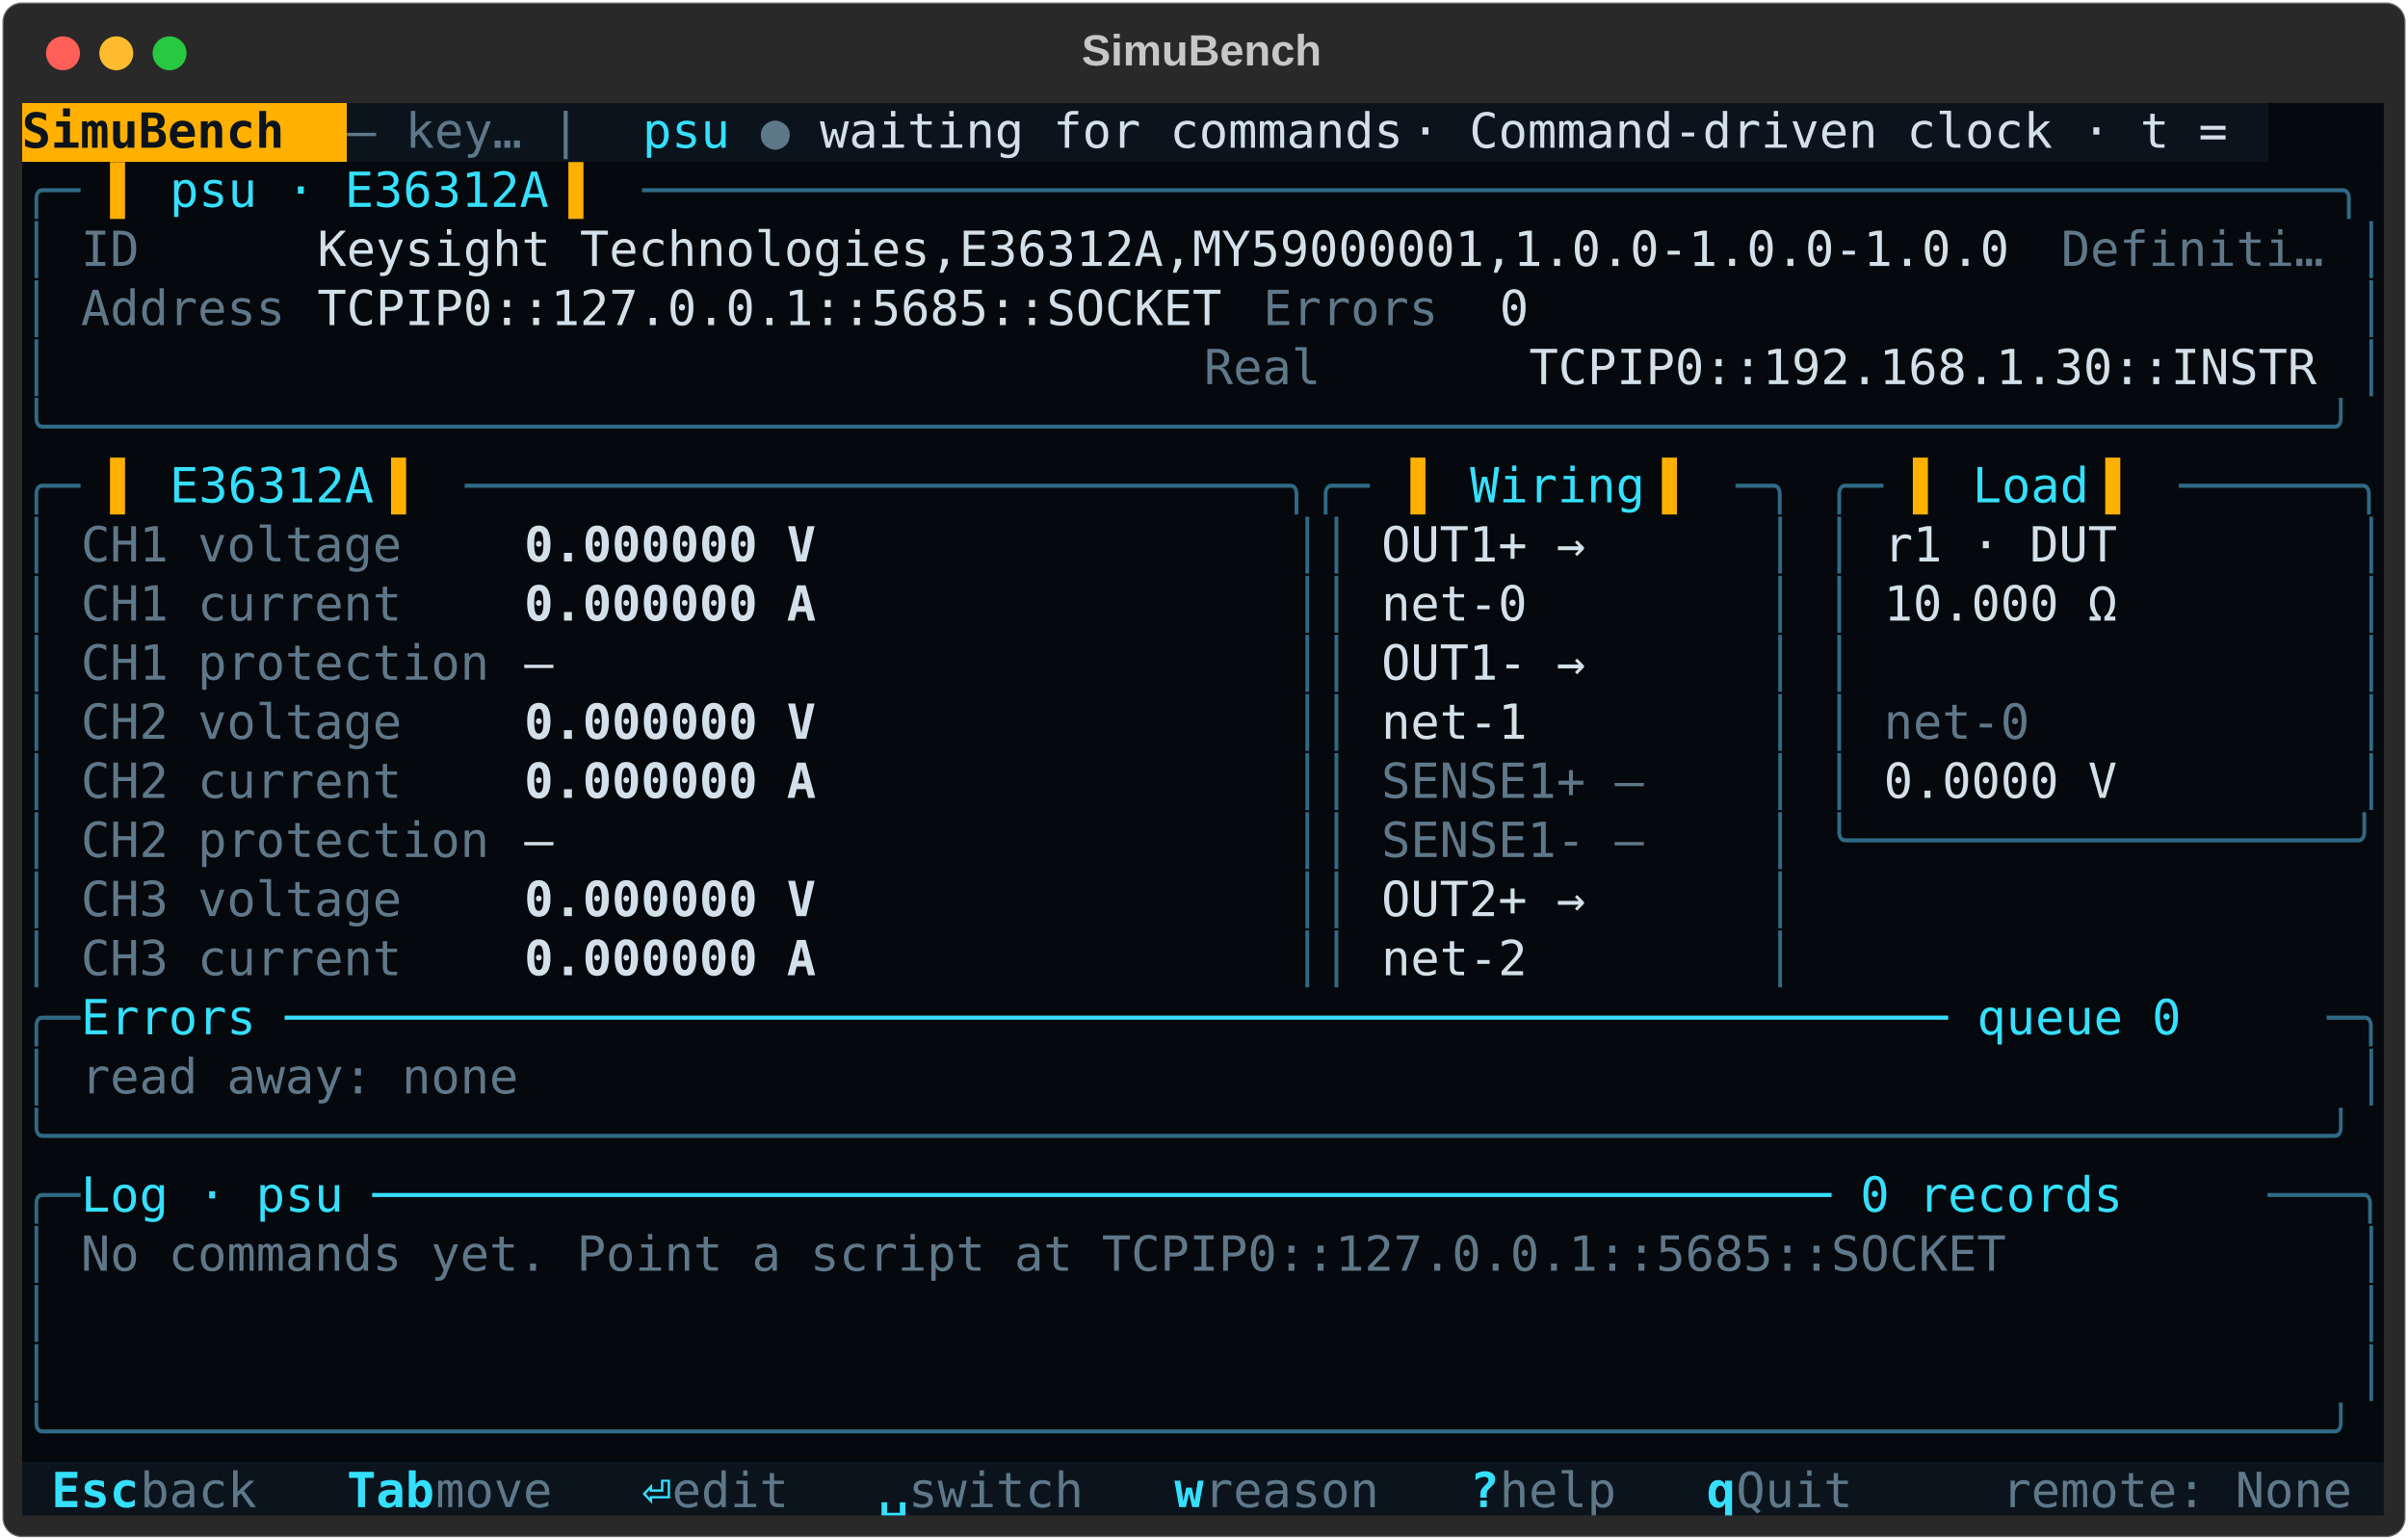
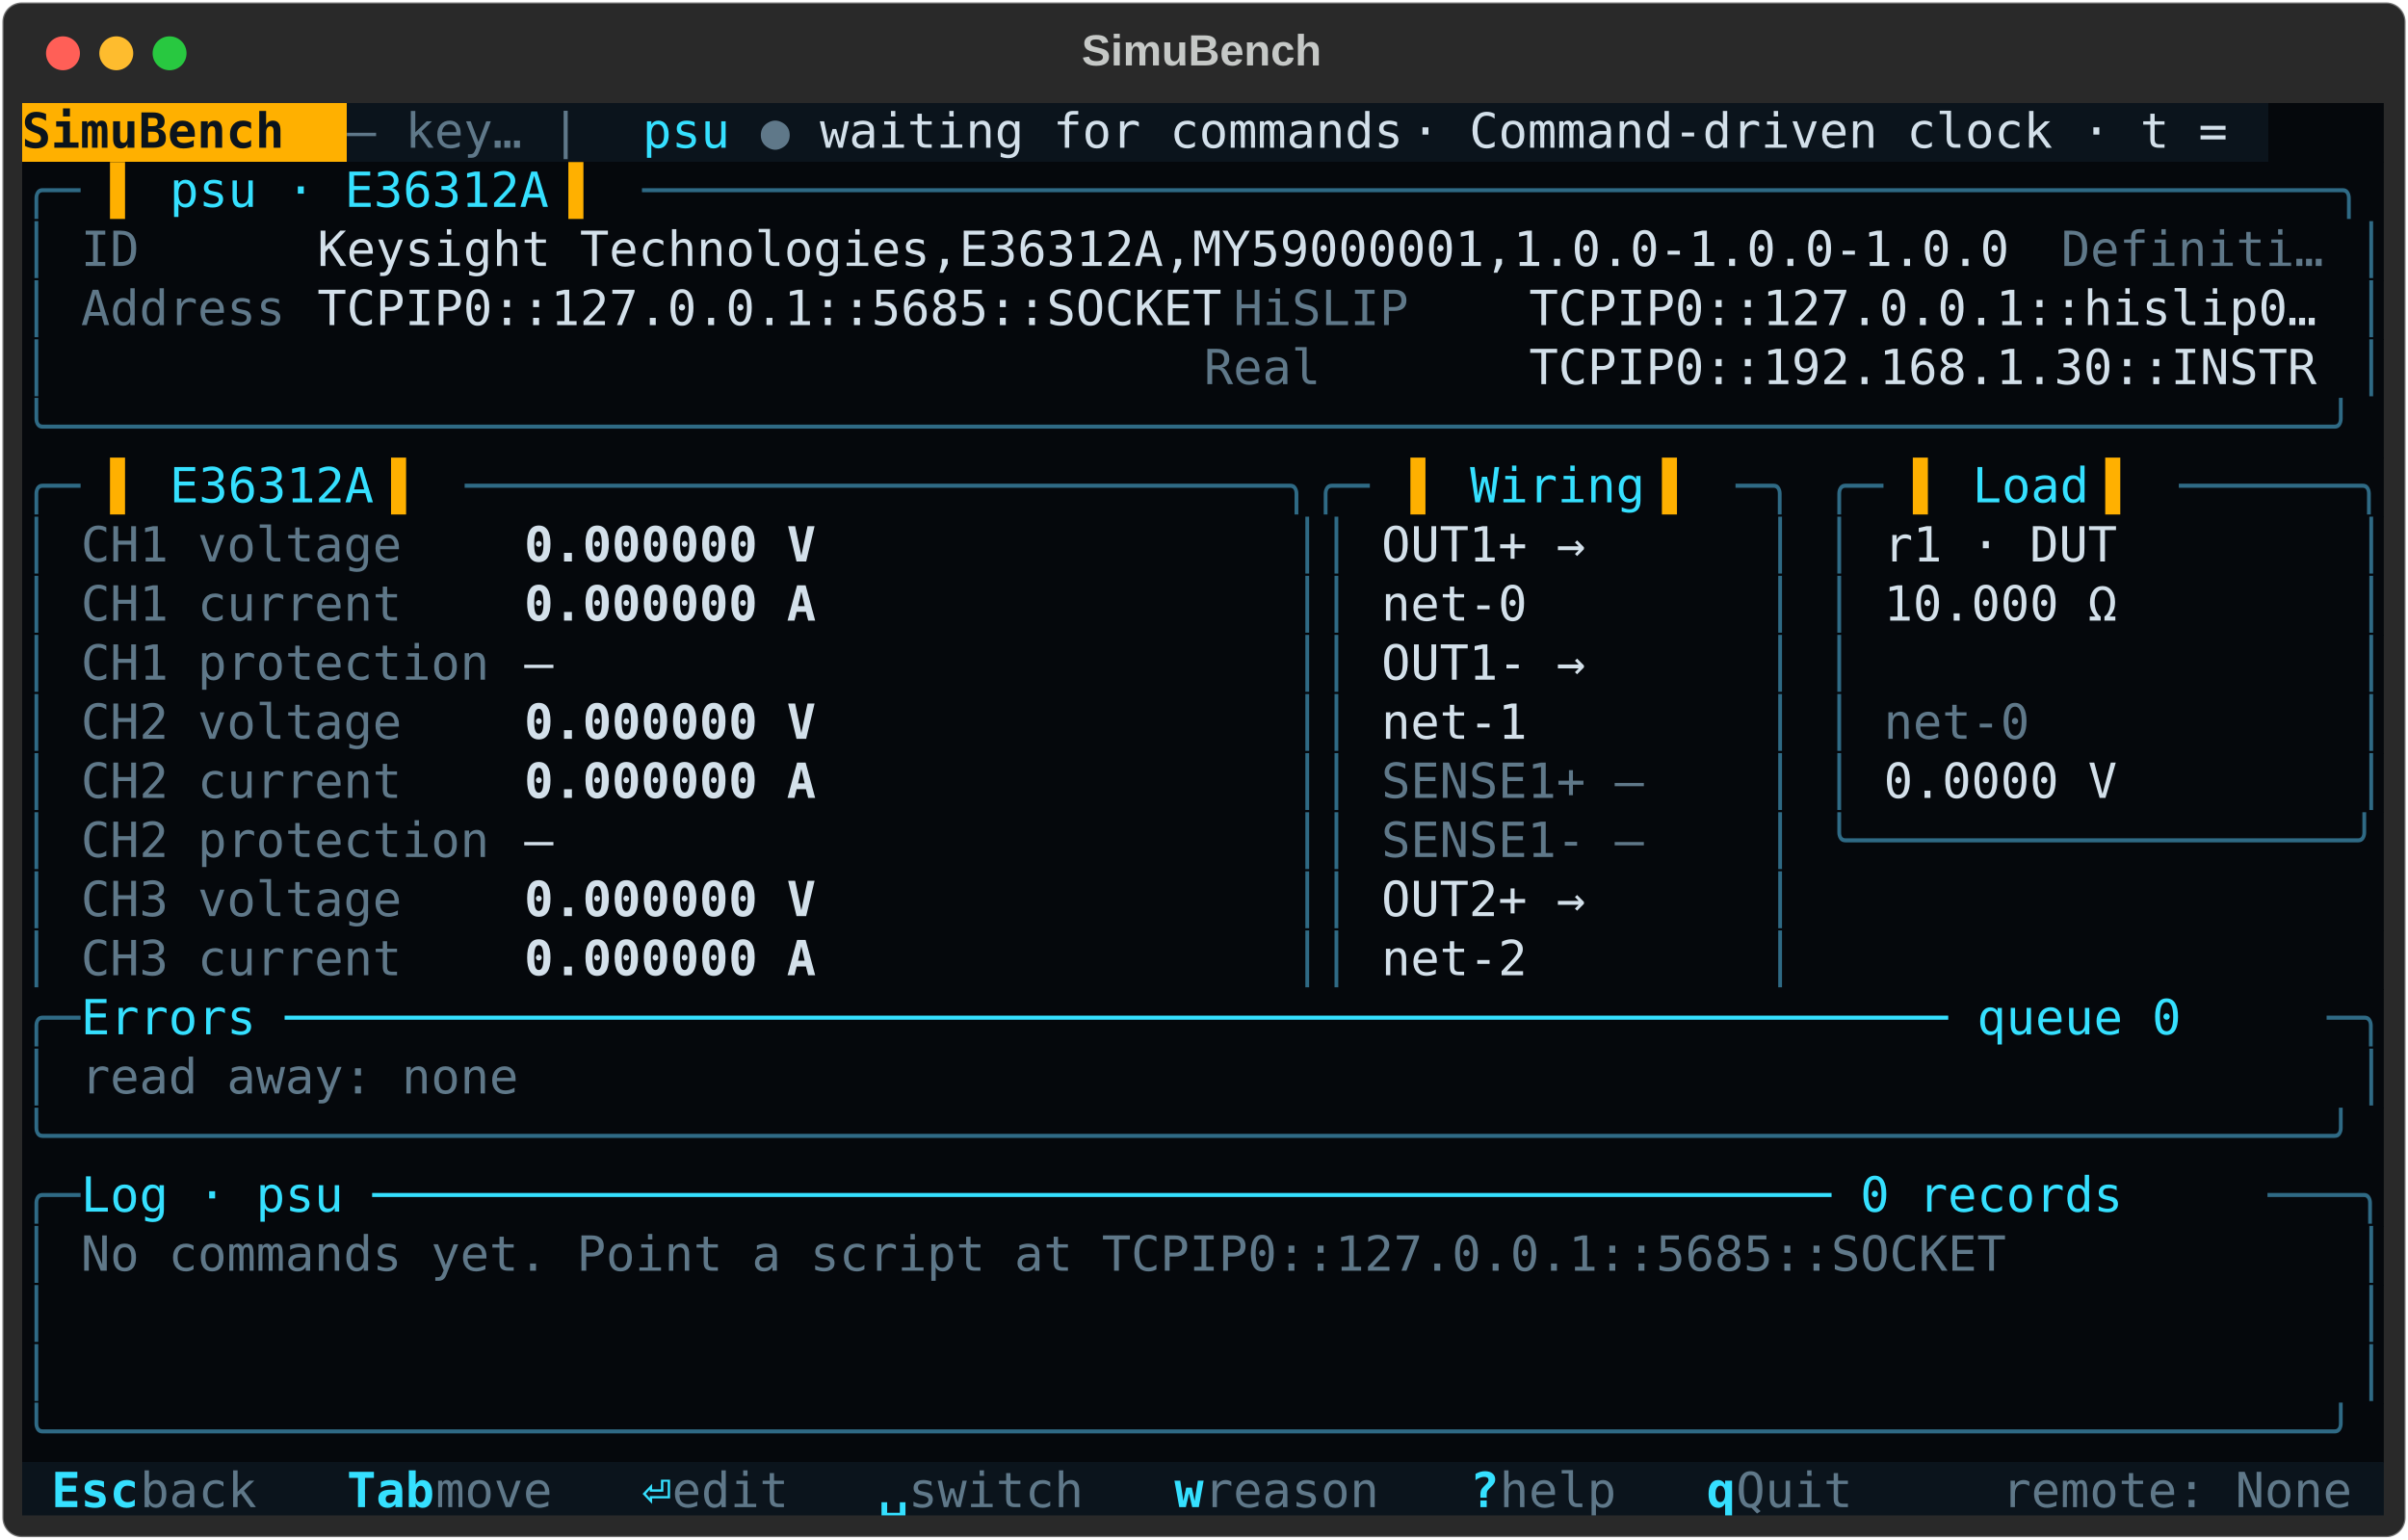
<svg xmlns="http://www.w3.org/2000/svg" class="rich-terminal" viewBox="0 0 994 635.6">
  <style>

    @font-face {
        font-family: "Fira Code";
        src: local("FiraCode-Regular"),
                url("https://cdnjs.cloudflare.com/ajax/libs/firacode/6.2.0/woff2/FiraCode-Regular.woff2") format("woff2"),
                url("https://cdnjs.cloudflare.com/ajax/libs/firacode/6.2.0/woff/FiraCode-Regular.woff") format("woff");
        font-style: normal;
        font-weight: 400;
    }
    @font-face {
        font-family: "Fira Code";
        src: local("FiraCode-Bold"),
                url("https://cdnjs.cloudflare.com/ajax/libs/firacode/6.2.0/woff2/FiraCode-Bold.woff2") format("woff2"),
                url("https://cdnjs.cloudflare.com/ajax/libs/firacode/6.2.0/woff/FiraCode-Bold.woff") format("woff");
        font-style: bold;
        font-weight: 700;
    }

    .terminal-matrix {
        font-family: Fira Code, monospace;
        font-size: 20px;
        line-height: 24.4px;
        font-variant-east-asian: full-width;
    }

    .terminal-title {
        font-size: 18px;
        font-weight: bold;
        font-family: arial;
    }

    .terminal-r1 { fill: #0b141c;font-weight: bold }
.terminal-r2 { fill: #5f7889 }
.terminal-r3 { fill: #35e0ff }
.terminal-r4 { fill: #d3e0ea }
.terminal-r5 { fill: #c5c8c6 }
.terminal-r6 { fill: #2f6a85 }
.terminal-r7 { fill: #ffb000 }
.terminal-r8 { fill: #d3e0ea;font-weight: bold }
.terminal-r9 { fill: #35e0ff;font-weight: bold }
    </style>
  <defs>
    <clipPath id="terminal-clip-terminal">
      <rect x="0" y="0" width="975.0" height="584.6" />
    </clipPath>
    <clipPath id="terminal-line-0">
      <rect x="0" y="1.5" width="976" height="24.65" />
    </clipPath>
    <clipPath id="terminal-line-1">
      <rect x="0" y="25.9" width="976" height="24.65" />
    </clipPath>
    <clipPath id="terminal-line-2">
      <rect x="0" y="50.3" width="976" height="24.65" />
    </clipPath>
    <clipPath id="terminal-line-3">
      <rect x="0" y="74.7" width="976" height="24.65" />
    </clipPath>
    <clipPath id="terminal-line-4">
      <rect x="0" y="99.1" width="976" height="24.65" />
    </clipPath>
    <clipPath id="terminal-line-5">
      <rect x="0" y="123.5" width="976" height="24.65" />
    </clipPath>
    <clipPath id="terminal-line-6">
      <rect x="0" y="147.9" width="976" height="24.65" />
    </clipPath>
    <clipPath id="terminal-line-7">
      <rect x="0" y="172.3" width="976" height="24.65" />
    </clipPath>
    <clipPath id="terminal-line-8">
      <rect x="0" y="196.7" width="976" height="24.65" />
    </clipPath>
    <clipPath id="terminal-line-9">
      <rect x="0" y="221.1" width="976" height="24.65" />
    </clipPath>
    <clipPath id="terminal-line-10">
      <rect x="0" y="245.5" width="976" height="24.65" />
    </clipPath>
    <clipPath id="terminal-line-11">
      <rect x="0" y="269.9" width="976" height="24.65" />
    </clipPath>
    <clipPath id="terminal-line-12">
      <rect x="0" y="294.3" width="976" height="24.65" />
    </clipPath>
    <clipPath id="terminal-line-13">
      <rect x="0" y="318.7" width="976" height="24.65" />
    </clipPath>
    <clipPath id="terminal-line-14">
      <rect x="0" y="343.1" width="976" height="24.65" />
    </clipPath>
    <clipPath id="terminal-line-15">
      <rect x="0" y="367.5" width="976" height="24.65" />
    </clipPath>
    <clipPath id="terminal-line-16">
      <rect x="0" y="391.9" width="976" height="24.65" />
    </clipPath>
    <clipPath id="terminal-line-17">
      <rect x="0" y="416.3" width="976" height="24.65" />
    </clipPath>
    <clipPath id="terminal-line-18">
      <rect x="0" y="440.7" width="976" height="24.65" />
    </clipPath>
    <clipPath id="terminal-line-19">
      <rect x="0" y="465.1" width="976" height="24.65" />
    </clipPath>
    <clipPath id="terminal-line-20">
      <rect x="0" y="489.5" width="976" height="24.65" />
    </clipPath>
    <clipPath id="terminal-line-21">
      <rect x="0" y="513.9" width="976" height="24.65" />
    </clipPath>
    <clipPath id="terminal-line-22">
      <rect x="0" y="538.3" width="976" height="24.65" />
    </clipPath>
  </defs>
  <rect fill="#292929" stroke="rgba(255,255,255,0.35)" stroke-width="1" x="1" y="1" width="992" height="633.6" rx="8" />
  <text class="terminal-title" fill="#c5c8c6" text-anchor="middle" x="496" y="27">SimuBench</text>
  <g transform="translate(26,22)">
    <circle cx="0" cy="0" r="7" fill="#ff5f57" />
    <circle cx="22" cy="0" r="7" fill="#febc2e" />
    <circle cx="44" cy="0" r="7" fill="#28c840" />
  </g>
  <g transform="translate(9, 41)" clip-path="url(#terminal-clip-terminal)">
    <rect fill="#ffb000" x="0" y="1.5" width="134.2" height="24.65" shape-rendering="crispEdges" />
    <rect fill="#0b141c" x="134.2" y="1.5" width="122" height="24.65" shape-rendering="crispEdges" />
    <rect fill="#0b141c" x="256.2" y="1.5" width="36.6" height="24.65" shape-rendering="crispEdges" />
    <rect fill="#0b141c" x="292.8" y="1.5" width="12.2" height="24.65" shape-rendering="crispEdges" />
    <rect fill="#0b141c" x="305" y="1.5" width="24.4" height="24.65" shape-rendering="crispEdges" />
    <rect fill="#0b141c" x="329.4" y="1.5" width="244" height="24.65" shape-rendering="crispEdges" />
    <rect fill="#0b141c" x="573.4" y="1.5" width="353.8" height="24.65" shape-rendering="crispEdges" />
    <rect fill="#05080c" x="927.2" y="1.5" width="48.8" height="24.65" shape-rendering="crispEdges" />
    <rect fill="#05080c" x="0" y="25.9" width="24.4" height="24.65" shape-rendering="crispEdges" />
    <rect fill="#05080c" x="24.4" y="25.9" width="12.2" height="24.65" shape-rendering="crispEdges" />
    <rect fill="#05080c" x="36.6" y="25.9" width="24.4" height="24.65" shape-rendering="crispEdges" />
    <rect fill="#05080c" x="61" y="25.9" width="158.6" height="24.65" shape-rendering="crispEdges" />
    <rect fill="#05080c" x="219.6" y="25.9" width="24.4" height="24.65" shape-rendering="crispEdges" />
    <rect fill="#05080c" x="244" y="25.9" width="12.2" height="24.65" shape-rendering="crispEdges" />
    <rect fill="#05080c" x="256.2" y="25.9" width="719.8" height="24.65" shape-rendering="crispEdges" />
    <rect fill="#05080c" x="0" y="50.3" width="12.2" height="24.65" shape-rendering="crispEdges" />
    <rect fill="#05080c" x="12.2" y="50.3" width="12.2" height="24.65" shape-rendering="crispEdges" />
    <rect fill="#05080c" x="24.4" y="50.3" width="97.6" height="24.65" shape-rendering="crispEdges" />
    <rect fill="#05080c" x="122" y="50.3" width="719.8" height="24.65" shape-rendering="crispEdges" />
    <rect fill="#05080c" x="841.8" y="50.3" width="109.8" height="24.65" shape-rendering="crispEdges" />
    <rect fill="#05080c" x="951.6" y="50.3" width="12.2" height="24.65" shape-rendering="crispEdges" />
    <rect fill="#05080c" x="963.8" y="50.3" width="12.2" height="24.65" shape-rendering="crispEdges" />
    <rect fill="#05080c" x="0" y="74.7" width="12.2" height="24.65" shape-rendering="crispEdges" />
    <rect fill="#05080c" x="12.2" y="74.7" width="12.2" height="24.65" shape-rendering="crispEdges" />
    <rect fill="#05080c" x="24.4" y="74.7" width="97.6" height="24.65" shape-rendering="crispEdges" />
-     <rect fill="#05080c" x="122" y="74.7" width="390.4" height="24.65" shape-rendering="crispEdges" />
-     <rect fill="#05080c" x="512.4" y="74.7" width="97.6" height="24.65" shape-rendering="crispEdges" />
-     <rect fill="#05080c" x="610" y="74.7" width="341.6" height="24.65" shape-rendering="crispEdges" />
+     <rect fill="#05080c" x="122" y="74.7" width="378.2" height="24.65" shape-rendering="crispEdges" />
+     <rect fill="#05080c" x="500.2" y="74.7" width="122" height="24.65" shape-rendering="crispEdges" />
+     <rect fill="#05080c" x="622.2" y="74.7" width="329.4" height="24.65" shape-rendering="crispEdges" />
    <rect fill="#05080c" x="951.6" y="74.7" width="12.2" height="24.65" shape-rendering="crispEdges" />
    <rect fill="#05080c" x="963.8" y="74.7" width="12.2" height="24.65" shape-rendering="crispEdges" />
    <rect fill="#05080c" x="0" y="99.1" width="12.2" height="24.65" shape-rendering="crispEdges" />
    <rect fill="#05080c" x="12.2" y="99.1" width="12.2" height="24.65" shape-rendering="crispEdges" />
    <rect fill="#05080c" x="24.4" y="99.1" width="463.6" height="24.65" shape-rendering="crispEdges" />
    <rect fill="#05080c" x="488" y="99.1" width="134.2" height="24.65" shape-rendering="crispEdges" />
    <rect fill="#05080c" x="622.2" y="99.1" width="329.4" height="24.65" shape-rendering="crispEdges" />
    <rect fill="#05080c" x="951.6" y="99.1" width="12.2" height="24.65" shape-rendering="crispEdges" />
    <rect fill="#05080c" x="963.8" y="99.1" width="12.2" height="24.65" shape-rendering="crispEdges" />
    <rect fill="#05080c" x="0" y="123.5" width="976" height="24.65" shape-rendering="crispEdges" />
    <rect fill="#05080c" x="0" y="147.9" width="24.4" height="24.65" shape-rendering="crispEdges" />
    <rect fill="#05080c" x="24.4" y="147.9" width="12.2" height="24.65" shape-rendering="crispEdges" />
    <rect fill="#05080c" x="36.6" y="147.9" width="24.4" height="24.65" shape-rendering="crispEdges" />
    <rect fill="#05080c" x="61" y="147.9" width="85.4" height="24.65" shape-rendering="crispEdges" />
    <rect fill="#05080c" x="146.4" y="147.9" width="24.4" height="24.65" shape-rendering="crispEdges" />
    <rect fill="#05080c" x="170.8" y="147.9" width="12.2" height="24.65" shape-rendering="crispEdges" />
    <rect fill="#05080c" x="183" y="147.9" width="378.2" height="24.65" shape-rendering="crispEdges" />
    <rect fill="#05080c" x="561.2" y="147.9" width="12.2" height="24.65" shape-rendering="crispEdges" />
    <rect fill="#05080c" x="573.4" y="147.9" width="24.4" height="24.65" shape-rendering="crispEdges" />
    <rect fill="#05080c" x="597.8" y="147.9" width="73.2" height="24.65" shape-rendering="crispEdges" />
    <rect fill="#05080c" x="671" y="147.9" width="24.4" height="24.65" shape-rendering="crispEdges" />
    <rect fill="#05080c" x="695.4" y="147.9" width="12.2" height="24.65" shape-rendering="crispEdges" />
    <rect fill="#05080c" x="707.6" y="147.9" width="24.4" height="24.65" shape-rendering="crispEdges" />
    <rect fill="#05080c" x="732" y="147.9" width="12.2" height="24.65" shape-rendering="crispEdges" />
    <rect fill="#05080c" x="744.2" y="147.9" width="24.4" height="24.65" shape-rendering="crispEdges" />
    <rect fill="#05080c" x="768.6" y="147.9" width="12.2" height="24.65" shape-rendering="crispEdges" />
    <rect fill="#05080c" x="780.8" y="147.9" width="24.4" height="24.65" shape-rendering="crispEdges" />
    <rect fill="#05080c" x="805.2" y="147.9" width="48.8" height="24.65" shape-rendering="crispEdges" />
    <rect fill="#05080c" x="854" y="147.9" width="24.4" height="24.65" shape-rendering="crispEdges" />
    <rect fill="#05080c" x="878.4" y="147.9" width="12.2" height="24.65" shape-rendering="crispEdges" />
    <rect fill="#05080c" x="890.6" y="147.9" width="85.4" height="24.65" shape-rendering="crispEdges" />
    <rect fill="#05080c" x="0" y="172.3" width="12.2" height="24.65" shape-rendering="crispEdges" />
    <rect fill="#05080c" x="12.2" y="172.3" width="12.2" height="24.65" shape-rendering="crispEdges" />
    <rect fill="#05080c" x="24.4" y="172.3" width="183" height="24.65" shape-rendering="crispEdges" />
    <rect fill="#05080c" x="207.4" y="172.3" width="122" height="24.65" shape-rendering="crispEdges" />
    <rect fill="#05080c" x="329.4" y="172.3" width="183" height="24.65" shape-rendering="crispEdges" />
    <rect fill="#05080c" x="512.4" y="172.3" width="12.2" height="24.65" shape-rendering="crispEdges" />
    <rect fill="#05080c" x="524.6" y="172.3" width="24.4" height="24.65" shape-rendering="crispEdges" />
    <rect fill="#05080c" x="549" y="172.3" width="12.2" height="24.65" shape-rendering="crispEdges" />
    <rect fill="#05080c" x="561.2" y="172.3" width="85.4" height="24.65" shape-rendering="crispEdges" />
    <rect fill="#05080c" x="646.6" y="172.3" width="73.2" height="24.65" shape-rendering="crispEdges" />
    <rect fill="#05080c" x="719.8" y="172.3" width="12.2" height="24.65" shape-rendering="crispEdges" />
    <rect fill="#05080c" x="732" y="172.3" width="12.2" height="24.65" shape-rendering="crispEdges" />
    <rect fill="#05080c" x="744.2" y="172.3" width="12.2" height="24.65" shape-rendering="crispEdges" />
    <rect fill="#05080c" x="756.4" y="172.3" width="12.2" height="24.65" shape-rendering="crispEdges" />
    <rect fill="#05080c" x="768.6" y="172.3" width="170.8" height="24.65" shape-rendering="crispEdges" />
    <rect fill="#05080c" x="939.4" y="172.3" width="24.4" height="24.65" shape-rendering="crispEdges" />
    <rect fill="#05080c" x="963.8" y="172.3" width="12.2" height="24.65" shape-rendering="crispEdges" />
    <rect fill="#05080c" x="0" y="196.7" width="12.2" height="24.65" shape-rendering="crispEdges" />
    <rect fill="#05080c" x="12.2" y="196.7" width="12.2" height="24.65" shape-rendering="crispEdges" />
    <rect fill="#05080c" x="24.4" y="196.7" width="183" height="24.65" shape-rendering="crispEdges" />
    <rect fill="#05080c" x="207.4" y="196.7" width="122" height="24.65" shape-rendering="crispEdges" />
    <rect fill="#05080c" x="329.4" y="196.7" width="183" height="24.65" shape-rendering="crispEdges" />
    <rect fill="#05080c" x="512.4" y="196.7" width="12.2" height="24.65" shape-rendering="crispEdges" />
    <rect fill="#05080c" x="524.6" y="196.7" width="24.4" height="24.65" shape-rendering="crispEdges" />
    <rect fill="#05080c" x="549" y="196.7" width="12.2" height="24.65" shape-rendering="crispEdges" />
    <rect fill="#05080c" x="561.2" y="196.7" width="73.2" height="24.65" shape-rendering="crispEdges" />
    <rect fill="#05080c" x="634.4" y="196.7" width="85.4" height="24.65" shape-rendering="crispEdges" />
    <rect fill="#05080c" x="719.8" y="196.7" width="12.2" height="24.65" shape-rendering="crispEdges" />
    <rect fill="#05080c" x="732" y="196.7" width="12.2" height="24.65" shape-rendering="crispEdges" />
    <rect fill="#05080c" x="744.2" y="196.7" width="12.2" height="24.65" shape-rendering="crispEdges" />
    <rect fill="#05080c" x="756.4" y="196.7" width="12.2" height="24.65" shape-rendering="crispEdges" />
    <rect fill="#05080c" x="768.6" y="196.7" width="170.8" height="24.65" shape-rendering="crispEdges" />
    <rect fill="#05080c" x="939.4" y="196.7" width="24.4" height="24.65" shape-rendering="crispEdges" />
    <rect fill="#05080c" x="963.8" y="196.7" width="12.2" height="24.65" shape-rendering="crispEdges" />
    <rect fill="#05080c" x="0" y="221.1" width="12.2" height="24.65" shape-rendering="crispEdges" />
    <rect fill="#05080c" x="12.2" y="221.1" width="12.2" height="24.65" shape-rendering="crispEdges" />
    <rect fill="#05080c" x="24.4" y="221.1" width="183" height="24.65" shape-rendering="crispEdges" />
    <rect fill="#05080c" x="207.4" y="221.1" width="305" height="24.65" shape-rendering="crispEdges" />
    <rect fill="#05080c" x="512.4" y="221.1" width="12.2" height="24.65" shape-rendering="crispEdges" />
    <rect fill="#05080c" x="524.6" y="221.1" width="24.4" height="24.65" shape-rendering="crispEdges" />
    <rect fill="#05080c" x="549" y="221.1" width="12.2" height="24.65" shape-rendering="crispEdges" />
    <rect fill="#05080c" x="561.2" y="221.1" width="85.4" height="24.65" shape-rendering="crispEdges" />
    <rect fill="#05080c" x="646.6" y="221.1" width="73.2" height="24.65" shape-rendering="crispEdges" />
    <rect fill="#05080c" x="719.8" y="221.1" width="12.2" height="24.65" shape-rendering="crispEdges" />
    <rect fill="#05080c" x="732" y="221.1" width="12.2" height="24.65" shape-rendering="crispEdges" />
    <rect fill="#05080c" x="744.2" y="221.1" width="12.2" height="24.65" shape-rendering="crispEdges" />
    <rect fill="#05080c" x="756.4" y="221.1" width="12.2" height="24.65" shape-rendering="crispEdges" />
    <rect fill="#05080c" x="768.6" y="221.1" width="170.8" height="24.65" shape-rendering="crispEdges" />
    <rect fill="#05080c" x="939.4" y="221.1" width="24.4" height="24.65" shape-rendering="crispEdges" />
    <rect fill="#05080c" x="963.8" y="221.1" width="12.2" height="24.65" shape-rendering="crispEdges" />
    <rect fill="#05080c" x="0" y="245.5" width="12.2" height="24.65" shape-rendering="crispEdges" />
    <rect fill="#05080c" x="12.2" y="245.5" width="12.2" height="24.65" shape-rendering="crispEdges" />
    <rect fill="#05080c" x="24.4" y="245.5" width="183" height="24.65" shape-rendering="crispEdges" />
    <rect fill="#05080c" x="207.4" y="245.5" width="122" height="24.65" shape-rendering="crispEdges" />
    <rect fill="#05080c" x="329.4" y="245.5" width="183" height="24.65" shape-rendering="crispEdges" />
    <rect fill="#05080c" x="512.4" y="245.5" width="12.2" height="24.65" shape-rendering="crispEdges" />
    <rect fill="#05080c" x="524.6" y="245.5" width="24.4" height="24.65" shape-rendering="crispEdges" />
    <rect fill="#05080c" x="549" y="245.5" width="12.2" height="24.65" shape-rendering="crispEdges" />
    <rect fill="#05080c" x="561.2" y="245.5" width="73.2" height="24.65" shape-rendering="crispEdges" />
    <rect fill="#05080c" x="634.4" y="245.5" width="85.4" height="24.65" shape-rendering="crispEdges" />
    <rect fill="#05080c" x="719.8" y="245.5" width="12.2" height="24.65" shape-rendering="crispEdges" />
    <rect fill="#05080c" x="732" y="245.5" width="12.2" height="24.65" shape-rendering="crispEdges" />
    <rect fill="#05080c" x="744.2" y="245.5" width="12.2" height="24.65" shape-rendering="crispEdges" />
    <rect fill="#05080c" x="756.4" y="245.5" width="12.2" height="24.65" shape-rendering="crispEdges" />
    <rect fill="#05080c" x="768.6" y="245.5" width="61" height="24.65" shape-rendering="crispEdges" />
    <rect fill="#05080c" x="829.6" y="245.5" width="109.8" height="24.65" shape-rendering="crispEdges" />
    <rect fill="#05080c" x="939.4" y="245.5" width="24.4" height="24.65" shape-rendering="crispEdges" />
    <rect fill="#05080c" x="963.8" y="245.5" width="12.2" height="24.65" shape-rendering="crispEdges" />
    <rect fill="#05080c" x="0" y="269.9" width="12.2" height="24.65" shape-rendering="crispEdges" />
    <rect fill="#05080c" x="12.2" y="269.9" width="12.2" height="24.65" shape-rendering="crispEdges" />
    <rect fill="#05080c" x="24.4" y="269.9" width="183" height="24.65" shape-rendering="crispEdges" />
    <rect fill="#05080c" x="207.4" y="269.9" width="122" height="24.65" shape-rendering="crispEdges" />
    <rect fill="#05080c" x="329.4" y="269.9" width="183" height="24.65" shape-rendering="crispEdges" />
    <rect fill="#05080c" x="512.4" y="269.9" width="12.2" height="24.65" shape-rendering="crispEdges" />
    <rect fill="#05080c" x="524.6" y="269.9" width="24.4" height="24.65" shape-rendering="crispEdges" />
    <rect fill="#05080c" x="549" y="269.9" width="12.2" height="24.65" shape-rendering="crispEdges" />
    <rect fill="#05080c" x="561.2" y="269.9" width="109.8" height="24.65" shape-rendering="crispEdges" />
    <rect fill="#05080c" x="671" y="269.9" width="36.6" height="24.65" shape-rendering="crispEdges" />
    <rect fill="#05080c" x="707.6" y="269.9" width="12.2" height="24.65" shape-rendering="crispEdges" />
    <rect fill="#05080c" x="719.8" y="269.9" width="12.2" height="24.65" shape-rendering="crispEdges" />
    <rect fill="#05080c" x="732" y="269.9" width="12.2" height="24.65" shape-rendering="crispEdges" />
    <rect fill="#05080c" x="744.2" y="269.9" width="12.2" height="24.65" shape-rendering="crispEdges" />
    <rect fill="#05080c" x="756.4" y="269.9" width="12.2" height="24.65" shape-rendering="crispEdges" />
    <rect fill="#05080c" x="768.6" y="269.9" width="170.8" height="24.65" shape-rendering="crispEdges" />
    <rect fill="#05080c" x="939.4" y="269.9" width="24.4" height="24.65" shape-rendering="crispEdges" />
    <rect fill="#05080c" x="963.8" y="269.9" width="12.2" height="24.65" shape-rendering="crispEdges" />
    <rect fill="#05080c" x="0" y="294.3" width="12.2" height="24.65" shape-rendering="crispEdges" />
    <rect fill="#05080c" x="12.2" y="294.3" width="12.2" height="24.65" shape-rendering="crispEdges" />
    <rect fill="#05080c" x="24.4" y="294.3" width="183" height="24.65" shape-rendering="crispEdges" />
    <rect fill="#05080c" x="207.4" y="294.3" width="305" height="24.65" shape-rendering="crispEdges" />
    <rect fill="#05080c" x="512.4" y="294.3" width="12.2" height="24.65" shape-rendering="crispEdges" />
    <rect fill="#05080c" x="524.6" y="294.3" width="24.4" height="24.65" shape-rendering="crispEdges" />
    <rect fill="#05080c" x="549" y="294.3" width="12.2" height="24.65" shape-rendering="crispEdges" />
    <rect fill="#05080c" x="561.2" y="294.3" width="109.8" height="24.65" shape-rendering="crispEdges" />
    <rect fill="#05080c" x="671" y="294.3" width="36.6" height="24.65" shape-rendering="crispEdges" />
    <rect fill="#05080c" x="707.6" y="294.3" width="12.2" height="24.65" shape-rendering="crispEdges" />
    <rect fill="#05080c" x="719.8" y="294.3" width="12.2" height="24.65" shape-rendering="crispEdges" />
    <rect fill="#05080c" x="732" y="294.3" width="12.2" height="24.65" shape-rendering="crispEdges" />
    <rect fill="#05080c" x="744.2" y="294.3" width="231.8" height="24.65" shape-rendering="crispEdges" />
    <rect fill="#05080c" x="0" y="318.7" width="12.2" height="24.65" shape-rendering="crispEdges" />
    <rect fill="#05080c" x="12.2" y="318.7" width="12.2" height="24.65" shape-rendering="crispEdges" />
    <rect fill="#05080c" x="24.4" y="318.7" width="183" height="24.65" shape-rendering="crispEdges" />
    <rect fill="#05080c" x="207.4" y="318.7" width="122" height="24.65" shape-rendering="crispEdges" />
    <rect fill="#05080c" x="329.4" y="318.7" width="183" height="24.65" shape-rendering="crispEdges" />
    <rect fill="#05080c" x="512.4" y="318.7" width="12.2" height="24.65" shape-rendering="crispEdges" />
    <rect fill="#05080c" x="524.6" y="318.7" width="24.4" height="24.65" shape-rendering="crispEdges" />
    <rect fill="#05080c" x="549" y="318.7" width="12.2" height="24.65" shape-rendering="crispEdges" />
    <rect fill="#05080c" x="561.2" y="318.7" width="85.4" height="24.65" shape-rendering="crispEdges" />
    <rect fill="#05080c" x="646.6" y="318.7" width="73.2" height="24.65" shape-rendering="crispEdges" />
    <rect fill="#05080c" x="719.8" y="318.7" width="12.2" height="24.65" shape-rendering="crispEdges" />
    <rect fill="#05080c" x="732" y="318.7" width="244" height="24.65" shape-rendering="crispEdges" />
    <rect fill="#05080c" x="0" y="343.1" width="12.2" height="24.65" shape-rendering="crispEdges" />
    <rect fill="#05080c" x="12.2" y="343.1" width="12.2" height="24.65" shape-rendering="crispEdges" />
    <rect fill="#05080c" x="24.4" y="343.1" width="183" height="24.65" shape-rendering="crispEdges" />
    <rect fill="#05080c" x="207.4" y="343.1" width="122" height="24.65" shape-rendering="crispEdges" />
    <rect fill="#05080c" x="329.4" y="343.1" width="183" height="24.65" shape-rendering="crispEdges" />
    <rect fill="#05080c" x="512.4" y="343.1" width="12.2" height="24.65" shape-rendering="crispEdges" />
    <rect fill="#05080c" x="524.6" y="343.1" width="24.4" height="24.65" shape-rendering="crispEdges" />
    <rect fill="#05080c" x="549" y="343.1" width="12.2" height="24.65" shape-rendering="crispEdges" />
    <rect fill="#05080c" x="561.2" y="343.1" width="73.2" height="24.65" shape-rendering="crispEdges" />
    <rect fill="#05080c" x="634.4" y="343.1" width="85.4" height="24.65" shape-rendering="crispEdges" />
    <rect fill="#05080c" x="719.8" y="343.1" width="12.2" height="24.65" shape-rendering="crispEdges" />
    <rect fill="#05080c" x="732" y="343.1" width="244" height="24.65" shape-rendering="crispEdges" />
    <rect fill="#05080c" x="0" y="367.5" width="24.4" height="24.65" shape-rendering="crispEdges" />
    <rect fill="#05080c" x="24.4" y="367.5" width="927.2" height="24.65" shape-rendering="crispEdges" />
    <rect fill="#05080c" x="951.6" y="367.5" width="24.4" height="24.65" shape-rendering="crispEdges" />
    <rect fill="#05080c" x="0" y="391.9" width="12.2" height="24.65" shape-rendering="crispEdges" />
    <rect fill="#05080c" x="12.2" y="391.9" width="12.2" height="24.65" shape-rendering="crispEdges" />
    <rect fill="#05080c" x="24.4" y="391.9" width="183" height="24.65" shape-rendering="crispEdges" />
    <rect fill="#05080c" x="207.4" y="391.9" width="744.2" height="24.65" shape-rendering="crispEdges" />
    <rect fill="#05080c" x="951.6" y="391.9" width="12.2" height="24.65" shape-rendering="crispEdges" />
    <rect fill="#05080c" x="963.8" y="391.9" width="12.2" height="24.65" shape-rendering="crispEdges" />
    <rect fill="#05080c" x="0" y="416.3" width="976" height="24.65" shape-rendering="crispEdges" />
    <rect fill="#05080c" x="0" y="440.7" width="24.4" height="24.65" shape-rendering="crispEdges" />
    <rect fill="#05080c" x="24.4" y="440.7" width="902.8" height="24.65" shape-rendering="crispEdges" />
    <rect fill="#05080c" x="927.2" y="440.7" width="48.8" height="24.65" shape-rendering="crispEdges" />
    <rect fill="#05080c" x="0" y="465.1" width="12.2" height="24.65" shape-rendering="crispEdges" />
    <rect fill="#05080c" x="12.2" y="465.1" width="12.2" height="24.65" shape-rendering="crispEdges" />
    <rect fill="#05080c" x="24.4" y="465.1" width="805.2" height="24.65" shape-rendering="crispEdges" />
    <rect fill="#05080c" x="829.6" y="465.1" width="134.2" height="24.65" shape-rendering="crispEdges" />
    <rect fill="#05080c" x="963.8" y="465.1" width="12.2" height="24.65" shape-rendering="crispEdges" />
    <rect fill="#05080c" x="0" y="489.5" width="12.2" height="24.65" shape-rendering="crispEdges" />
    <rect fill="#05080c" x="12.2" y="489.5" width="951.6" height="24.65" shape-rendering="crispEdges" />
    <rect fill="#05080c" x="963.8" y="489.5" width="12.2" height="24.65" shape-rendering="crispEdges" />
    <rect fill="#05080c" x="0" y="513.9" width="12.2" height="24.65" shape-rendering="crispEdges" />
    <rect fill="#05080c" x="12.2" y="513.9" width="951.6" height="24.65" shape-rendering="crispEdges" />
    <rect fill="#05080c" x="963.8" y="513.9" width="12.2" height="24.65" shape-rendering="crispEdges" />
    <rect fill="#05080c" x="0" y="538.3" width="976" height="24.65" shape-rendering="crispEdges" />
    <rect fill="#0b141c" x="0" y="562.7" width="12.2" height="24.65" shape-rendering="crispEdges" />
    <rect fill="#0b141c" x="12.2" y="562.7" width="36.6" height="24.65" shape-rendering="crispEdges" />
    <rect fill="#0b141c" x="48.8" y="562.7" width="85.4" height="24.65" shape-rendering="crispEdges" />
    <rect fill="#0b141c" x="134.2" y="562.7" width="36.6" height="24.65" shape-rendering="crispEdges" />
    <rect fill="#0b141c" x="170.8" y="562.7" width="85.4" height="24.65" shape-rendering="crispEdges" />
    <rect fill="#0b141c" x="256.2" y="562.7" width="12.2" height="24.65" shape-rendering="crispEdges" />
    <rect fill="#0b141c" x="268.4" y="562.7" width="85.4" height="24.65" shape-rendering="crispEdges" />
    <rect fill="#0b141c" x="353.8" y="562.7" width="12.2" height="24.65" shape-rendering="crispEdges" />
    <rect fill="#0b141c" x="366" y="562.7" width="109.8" height="24.65" shape-rendering="crispEdges" />
    <rect fill="#0b141c" x="475.8" y="562.7" width="12.2" height="24.65" shape-rendering="crispEdges" />
    <rect fill="#0b141c" x="488" y="562.7" width="109.8" height="24.65" shape-rendering="crispEdges" />
    <rect fill="#0b141c" x="597.8" y="562.7" width="12.2" height="24.65" shape-rendering="crispEdges" />
    <rect fill="#0b141c" x="610" y="562.7" width="85.4" height="24.65" shape-rendering="crispEdges" />
    <rect fill="#0b141c" x="695.4" y="562.7" width="12.2" height="24.65" shape-rendering="crispEdges" />
    <rect fill="#0b141c" x="707.6" y="562.7" width="85.4" height="24.65" shape-rendering="crispEdges" />
    <rect fill="#0b141c" x="793" y="562.7" width="24.4" height="24.65" shape-rendering="crispEdges" />
    <rect fill="#0b141c" x="817.4" y="562.7" width="158.6" height="24.65" shape-rendering="crispEdges" />
    <g class="terminal-matrix">
      <text class="terminal-r1" x="0" y="20" textLength="134.2" clip-path="url(#terminal-line-0)"> SimuBench </text>
      <text class="terminal-r2" x="134.2" y="20" textLength="122" clip-path="url(#terminal-line-0)"> — key… | </text>
      <text class="terminal-r3" x="256.2" y="20" textLength="36.6" clip-path="url(#terminal-line-0)">psu</text>
      <text class="terminal-r2" x="305" y="20" textLength="24.4" clip-path="url(#terminal-line-0)">● </text>
      <text class="terminal-r4" x="329.4" y="20" textLength="244" clip-path="url(#terminal-line-0)">waiting for commands</text>
      <text class="terminal-r4" x="573.4" y="20" textLength="353.8" clip-path="url(#terminal-line-0)"> · Command-driven clock · t =</text>
      <text class="terminal-r5" x="976" y="20" textLength="12.2" clip-path="url(#terminal-line-0)">
</text>
      <text class="terminal-r6" x="0" y="44.4" textLength="24.4" clip-path="url(#terminal-line-1)">╭─</text>
      <text class="terminal-r7" x="36.6" y="44.4" textLength="24.4" clip-path="url(#terminal-line-1)">▌ </text>
      <text class="terminal-r3" x="61" y="44.4" textLength="158.6" clip-path="url(#terminal-line-1)">psu · E36312A</text>
      <text class="terminal-r7" x="219.6" y="44.4" textLength="24.4" clip-path="url(#terminal-line-1)"> ▐</text>
      <text class="terminal-r6" x="256.2" y="44.4" textLength="719.8" clip-path="url(#terminal-line-1)">──────────────────────────────────────────────────────────╮</text>
      <text class="terminal-r5" x="976" y="44.4" textLength="12.2" clip-path="url(#terminal-line-1)">
</text>
      <text class="terminal-r6" x="0" y="68.8" textLength="12.2" clip-path="url(#terminal-line-2)">│</text>
      <text class="terminal-r2" x="24.4" y="68.8" textLength="97.6" clip-path="url(#terminal-line-2)">ID      </text>
      <text class="terminal-r4" x="122" y="68.8" textLength="719.8" clip-path="url(#terminal-line-2)">Keysight Technologies,E36312A,MY59000001,1.0.0-1.0.0-1.0.0 </text>
      <text class="terminal-r2" x="841.8" y="68.8" textLength="109.8" clip-path="url(#terminal-line-2)">Definiti…</text>
      <text class="terminal-r6" x="963.8" y="68.8" textLength="12.2" clip-path="url(#terminal-line-2)">│</text>
      <text class="terminal-r5" x="976" y="68.8" textLength="12.2" clip-path="url(#terminal-line-2)">
</text>
      <text class="terminal-r6" x="0" y="93.2" textLength="12.2" clip-path="url(#terminal-line-3)">│</text>
      <text class="terminal-r2" x="24.4" y="93.2" textLength="97.6" clip-path="url(#terminal-line-3)">Address </text>
-       <text class="terminal-r4" x="122" y="93.2" textLength="390.4" clip-path="url(#terminal-line-3)">TCPIP0::127.0.0.1::5685::SOCKET </text>
-       <text class="terminal-r2" x="512.4" y="93.2" textLength="97.6" clip-path="url(#terminal-line-3)">Errors  </text>
-       <text class="terminal-r4" x="610" y="93.2" textLength="341.6" clip-path="url(#terminal-line-3)">0                           </text>
+       <text class="terminal-r4" x="122" y="93.2" textLength="378.2" clip-path="url(#terminal-line-3)">TCPIP0::127.0.0.1::5685::SOCKET</text>
+       <text class="terminal-r2" x="500.2" y="93.2" textLength="122" clip-path="url(#terminal-line-3)">   HiSLIP </text>
+       <text class="terminal-r4" x="622.2" y="93.2" textLength="329.4" clip-path="url(#terminal-line-3)">TCPIP0::127.0.0.1::hislip0…</text>
      <text class="terminal-r6" x="963.8" y="93.2" textLength="12.2" clip-path="url(#terminal-line-3)">│</text>
      <text class="terminal-r5" x="976" y="93.2" textLength="12.2" clip-path="url(#terminal-line-3)">
</text>
      <text class="terminal-r6" x="0" y="117.6" textLength="12.2" clip-path="url(#terminal-line-4)">│</text>
      <text class="terminal-r2" x="488" y="117.6" textLength="134.2" clip-path="url(#terminal-line-4)">Real       </text>
      <text class="terminal-r4" x="622.2" y="117.6" textLength="329.4" clip-path="url(#terminal-line-4)">TCPIP0::192.168.1.30::INSTR</text>
      <text class="terminal-r6" x="963.8" y="117.6" textLength="12.2" clip-path="url(#terminal-line-4)">│</text>
      <text class="terminal-r5" x="976" y="117.6" textLength="12.2" clip-path="url(#terminal-line-4)">
</text>
      <text class="terminal-r6" x="0" y="142" textLength="976" clip-path="url(#terminal-line-5)">╰──────────────────────────────────────────────────────────────────────────────╯</text>
      <text class="terminal-r5" x="976" y="142" textLength="12.2" clip-path="url(#terminal-line-5)">
</text>
      <text class="terminal-r6" x="0" y="166.4" textLength="24.4" clip-path="url(#terminal-line-6)">╭─</text>
      <text class="terminal-r7" x="36.6" y="166.4" textLength="24.4" clip-path="url(#terminal-line-6)">▌ </text>
      <text class="terminal-r3" x="61" y="166.4" textLength="85.4" clip-path="url(#terminal-line-6)">E36312A</text>
      <text class="terminal-r7" x="146.4" y="166.4" textLength="24.4" clip-path="url(#terminal-line-6)"> ▐</text>
      <text class="terminal-r6" x="183" y="166.4" textLength="378.2" clip-path="url(#terminal-line-6)">────────────────────────────╮╭─</text>
      <text class="terminal-r7" x="573.4" y="166.4" textLength="24.4" clip-path="url(#terminal-line-6)">▌ </text>
      <text class="terminal-r3" x="597.8" y="166.4" textLength="73.2" clip-path="url(#terminal-line-6)">Wiring</text>
      <text class="terminal-r7" x="671" y="166.4" textLength="24.4" clip-path="url(#terminal-line-6)"> ▐</text>
      <text class="terminal-r6" x="707.6" y="166.4" textLength="24.4" clip-path="url(#terminal-line-6)">─╮</text>
      <text class="terminal-r6" x="744.2" y="166.4" textLength="24.4" clip-path="url(#terminal-line-6)">╭─</text>
      <text class="terminal-r7" x="780.8" y="166.4" textLength="24.4" clip-path="url(#terminal-line-6)">▌ </text>
      <text class="terminal-r3" x="805.2" y="166.4" textLength="48.8" clip-path="url(#terminal-line-6)">Load</text>
      <text class="terminal-r7" x="854" y="166.4" textLength="24.4" clip-path="url(#terminal-line-6)"> ▐</text>
      <text class="terminal-r6" x="890.6" y="166.4" textLength="85.4" clip-path="url(#terminal-line-6)">──────╮</text>
      <text class="terminal-r5" x="976" y="166.4" textLength="12.2" clip-path="url(#terminal-line-6)">
</text>
      <text class="terminal-r6" x="0" y="190.8" textLength="12.2" clip-path="url(#terminal-line-7)">│</text>
      <text class="terminal-r2" x="24.4" y="190.8" textLength="183" clip-path="url(#terminal-line-7)">CH1 voltage    </text>
      <text class="terminal-r8" x="207.4" y="190.8" textLength="122" clip-path="url(#terminal-line-7)">0.000000 V</text>
      <text class="terminal-r6" x="524.6" y="190.8" textLength="24.4" clip-path="url(#terminal-line-7)">││</text>
      <text class="terminal-r4" x="561.2" y="190.8" textLength="85.4" clip-path="url(#terminal-line-7)">OUT1+ →</text>
      <text class="terminal-r6" x="719.8" y="190.8" textLength="12.2" clip-path="url(#terminal-line-7)">│</text>
      <text class="terminal-r6" x="744.2" y="190.8" textLength="12.2" clip-path="url(#terminal-line-7)">│</text>
      <text class="terminal-r4" x="768.6" y="190.8" textLength="170.8" clip-path="url(#terminal-line-7)">r1 · DUT      </text>
      <text class="terminal-r6" x="963.8" y="190.8" textLength="12.2" clip-path="url(#terminal-line-7)">│</text>
      <text class="terminal-r5" x="976" y="190.8" textLength="12.2" clip-path="url(#terminal-line-7)">
</text>
      <text class="terminal-r6" x="0" y="215.2" textLength="12.2" clip-path="url(#terminal-line-8)">│</text>
      <text class="terminal-r2" x="24.4" y="215.2" textLength="183" clip-path="url(#terminal-line-8)">CH1 current    </text>
      <text class="terminal-r8" x="207.4" y="215.2" textLength="122" clip-path="url(#terminal-line-8)">0.000000 A</text>
      <text class="terminal-r6" x="524.6" y="215.2" textLength="24.4" clip-path="url(#terminal-line-8)">││</text>
      <text class="terminal-r4" x="561.2" y="215.2" textLength="73.2" clip-path="url(#terminal-line-8)">net-0 </text>
      <text class="terminal-r6" x="719.8" y="215.2" textLength="12.2" clip-path="url(#terminal-line-8)">│</text>
      <text class="terminal-r6" x="744.2" y="215.2" textLength="12.2" clip-path="url(#terminal-line-8)">│</text>
      <text class="terminal-r4" x="768.6" y="215.2" textLength="170.8" clip-path="url(#terminal-line-8)">10.000 Ω      </text>
      <text class="terminal-r6" x="963.8" y="215.2" textLength="12.2" clip-path="url(#terminal-line-8)">│</text>
      <text class="terminal-r5" x="976" y="215.2" textLength="12.2" clip-path="url(#terminal-line-8)">
</text>
      <text class="terminal-r6" x="0" y="239.6" textLength="12.2" clip-path="url(#terminal-line-9)">│</text>
      <text class="terminal-r2" x="24.4" y="239.6" textLength="183" clip-path="url(#terminal-line-9)">CH1 protection </text>
      <text class="terminal-r4" x="207.4" y="239.6" textLength="305" clip-path="url(#terminal-line-9)">—                        </text>
      <text class="terminal-r6" x="524.6" y="239.6" textLength="24.4" clip-path="url(#terminal-line-9)">││</text>
      <text class="terminal-r4" x="561.2" y="239.6" textLength="85.4" clip-path="url(#terminal-line-9)">OUT1- →</text>
      <text class="terminal-r6" x="719.8" y="239.6" textLength="12.2" clip-path="url(#terminal-line-9)">│</text>
      <text class="terminal-r6" x="744.2" y="239.6" textLength="12.2" clip-path="url(#terminal-line-9)">│</text>
      <text class="terminal-r6" x="963.8" y="239.6" textLength="12.2" clip-path="url(#terminal-line-9)">│</text>
      <text class="terminal-r5" x="976" y="239.6" textLength="12.2" clip-path="url(#terminal-line-9)">
</text>
      <text class="terminal-r6" x="0" y="264" textLength="12.2" clip-path="url(#terminal-line-10)">│</text>
      <text class="terminal-r2" x="24.4" y="264" textLength="183" clip-path="url(#terminal-line-10)">CH2 voltage    </text>
      <text class="terminal-r8" x="207.4" y="264" textLength="122" clip-path="url(#terminal-line-10)">0.000000 V</text>
      <text class="terminal-r6" x="524.6" y="264" textLength="24.4" clip-path="url(#terminal-line-10)">││</text>
      <text class="terminal-r4" x="561.2" y="264" textLength="73.2" clip-path="url(#terminal-line-10)">net-1 </text>
      <text class="terminal-r6" x="719.8" y="264" textLength="12.2" clip-path="url(#terminal-line-10)">│</text>
      <text class="terminal-r6" x="744.2" y="264" textLength="12.2" clip-path="url(#terminal-line-10)">│</text>
      <text class="terminal-r2" x="768.6" y="264" textLength="61" clip-path="url(#terminal-line-10)">net-0</text>
      <text class="terminal-r6" x="963.8" y="264" textLength="12.2" clip-path="url(#terminal-line-10)">│</text>
      <text class="terminal-r5" x="976" y="264" textLength="12.2" clip-path="url(#terminal-line-10)">
</text>
      <text class="terminal-r6" x="0" y="288.4" textLength="12.2" clip-path="url(#terminal-line-11)">│</text>
      <text class="terminal-r2" x="24.4" y="288.4" textLength="183" clip-path="url(#terminal-line-11)">CH2 current    </text>
      <text class="terminal-r8" x="207.4" y="288.4" textLength="122" clip-path="url(#terminal-line-11)">0.000000 A</text>
      <text class="terminal-r6" x="524.6" y="288.4" textLength="24.4" clip-path="url(#terminal-line-11)">││</text>
      <text class="terminal-r2" x="561.2" y="288.4" textLength="109.8" clip-path="url(#terminal-line-11)">SENSE1+ —</text>
      <text class="terminal-r6" x="719.8" y="288.4" textLength="12.2" clip-path="url(#terminal-line-11)">│</text>
      <text class="terminal-r6" x="744.2" y="288.4" textLength="12.2" clip-path="url(#terminal-line-11)">│</text>
      <text class="terminal-r4" x="768.6" y="288.4" textLength="170.8" clip-path="url(#terminal-line-11)">0.0000 V      </text>
      <text class="terminal-r6" x="963.8" y="288.4" textLength="12.2" clip-path="url(#terminal-line-11)">│</text>
      <text class="terminal-r5" x="976" y="288.4" textLength="12.2" clip-path="url(#terminal-line-11)">
</text>
      <text class="terminal-r6" x="0" y="312.8" textLength="12.2" clip-path="url(#terminal-line-12)">│</text>
      <text class="terminal-r2" x="24.4" y="312.8" textLength="183" clip-path="url(#terminal-line-12)">CH2 protection </text>
      <text class="terminal-r4" x="207.4" y="312.8" textLength="305" clip-path="url(#terminal-line-12)">—                        </text>
      <text class="terminal-r6" x="524.6" y="312.8" textLength="24.4" clip-path="url(#terminal-line-12)">││</text>
      <text class="terminal-r2" x="561.2" y="312.8" textLength="109.8" clip-path="url(#terminal-line-12)">SENSE1- —</text>
      <text class="terminal-r6" x="719.8" y="312.8" textLength="12.2" clip-path="url(#terminal-line-12)">│</text>
      <text class="terminal-r6" x="744.2" y="312.8" textLength="231.8" clip-path="url(#terminal-line-12)">╰─────────────────╯</text>
      <text class="terminal-r5" x="976" y="312.8" textLength="12.2" clip-path="url(#terminal-line-12)">
</text>
      <text class="terminal-r6" x="0" y="337.2" textLength="12.2" clip-path="url(#terminal-line-13)">│</text>
      <text class="terminal-r2" x="24.4" y="337.2" textLength="183" clip-path="url(#terminal-line-13)">CH3 voltage    </text>
      <text class="terminal-r8" x="207.4" y="337.2" textLength="122" clip-path="url(#terminal-line-13)">0.000000 V</text>
      <text class="terminal-r6" x="524.6" y="337.2" textLength="24.4" clip-path="url(#terminal-line-13)">││</text>
      <text class="terminal-r4" x="561.2" y="337.2" textLength="85.4" clip-path="url(#terminal-line-13)">OUT2+ →</text>
      <text class="terminal-r6" x="719.8" y="337.2" textLength="12.2" clip-path="url(#terminal-line-13)">│</text>
      <text class="terminal-r5" x="976" y="337.2" textLength="12.2" clip-path="url(#terminal-line-13)">
</text>
      <text class="terminal-r6" x="0" y="361.6" textLength="12.2" clip-path="url(#terminal-line-14)">│</text>
      <text class="terminal-r2" x="24.4" y="361.6" textLength="183" clip-path="url(#terminal-line-14)">CH3 current    </text>
      <text class="terminal-r8" x="207.4" y="361.6" textLength="122" clip-path="url(#terminal-line-14)">0.000000 A</text>
      <text class="terminal-r6" x="524.6" y="361.6" textLength="24.4" clip-path="url(#terminal-line-14)">││</text>
      <text class="terminal-r4" x="561.2" y="361.6" textLength="73.2" clip-path="url(#terminal-line-14)">net-2 </text>
      <text class="terminal-r6" x="719.8" y="361.6" textLength="12.2" clip-path="url(#terminal-line-14)">│</text>
      <text class="terminal-r5" x="976" y="361.6" textLength="12.2" clip-path="url(#terminal-line-14)">
</text>
      <text class="terminal-r6" x="0" y="386" textLength="24.4" clip-path="url(#terminal-line-15)">╭─</text>
      <text class="terminal-r3" x="24.4" y="386" textLength="927.2" clip-path="url(#terminal-line-15)">  Errors ───────────────────────────────────────────────────────── queue 0  </text>
      <text class="terminal-r6" x="951.6" y="386" textLength="24.4" clip-path="url(#terminal-line-15)">─╮</text>
      <text class="terminal-r5" x="976" y="386" textLength="12.2" clip-path="url(#terminal-line-15)">
</text>
      <text class="terminal-r6" x="0" y="410.4" textLength="12.2" clip-path="url(#terminal-line-16)">│</text>
      <text class="terminal-r2" x="24.4" y="410.4" textLength="183" clip-path="url(#terminal-line-16)">read away: none</text>
      <text class="terminal-r6" x="963.8" y="410.4" textLength="12.2" clip-path="url(#terminal-line-16)">│</text>
      <text class="terminal-r5" x="976" y="410.4" textLength="12.2" clip-path="url(#terminal-line-16)">
</text>
      <text class="terminal-r6" x="0" y="434.8" textLength="976" clip-path="url(#terminal-line-17)">╰──────────────────────────────────────────────────────────────────────────────╯</text>
      <text class="terminal-r5" x="976" y="434.8" textLength="12.2" clip-path="url(#terminal-line-17)">
</text>
      <text class="terminal-r6" x="0" y="459.2" textLength="24.4" clip-path="url(#terminal-line-18)">╭─</text>
      <text class="terminal-r3" x="24.4" y="459.2" textLength="902.8" clip-path="url(#terminal-line-18)">  Log · psu ────────────────────────────────────────────────── 0 records  </text>
      <text class="terminal-r6" x="927.2" y="459.2" textLength="48.8" clip-path="url(#terminal-line-18)">───╮</text>
      <text class="terminal-r5" x="976" y="459.2" textLength="12.2" clip-path="url(#terminal-line-18)">
</text>
      <text class="terminal-r6" x="0" y="483.6" textLength="12.2" clip-path="url(#terminal-line-19)">│</text>
      <text class="terminal-r2" x="24.4" y="483.6" textLength="805.2" clip-path="url(#terminal-line-19)">No commands yet. Point a script at TCPIP0::127.0.0.1::5685::SOCKET</text>
      <text class="terminal-r6" x="963.8" y="483.6" textLength="12.2" clip-path="url(#terminal-line-19)">│</text>
      <text class="terminal-r5" x="976" y="483.6" textLength="12.2" clip-path="url(#terminal-line-19)">
</text>
      <text class="terminal-r6" x="0" y="508" textLength="12.2" clip-path="url(#terminal-line-20)">│</text>
      <text class="terminal-r6" x="963.8" y="508" textLength="12.2" clip-path="url(#terminal-line-20)">│</text>
      <text class="terminal-r5" x="976" y="508" textLength="12.2" clip-path="url(#terminal-line-20)">
</text>
      <text class="terminal-r6" x="0" y="532.4" textLength="12.2" clip-path="url(#terminal-line-21)">│</text>
      <text class="terminal-r6" x="963.8" y="532.4" textLength="12.2" clip-path="url(#terminal-line-21)">│</text>
      <text class="terminal-r5" x="976" y="532.4" textLength="12.2" clip-path="url(#terminal-line-21)">
</text>
      <text class="terminal-r6" x="0" y="556.8" textLength="976" clip-path="url(#terminal-line-22)">╰──────────────────────────────────────────────────────────────────────────────╯</text>
      <text class="terminal-r5" x="976" y="556.8" textLength="12.2" clip-path="url(#terminal-line-22)">
</text>
      <text class="terminal-r9" x="12.2" y="581.2" textLength="36.6" clip-path="url(#terminal-line-23)">Esc</text>
      <text class="terminal-r2" x="48.8" y="581.2" textLength="85.4" clip-path="url(#terminal-line-23)"> back  </text>
      <text class="terminal-r9" x="134.2" y="581.2" textLength="36.6" clip-path="url(#terminal-line-23)">Tab</text>
      <text class="terminal-r2" x="170.8" y="581.2" textLength="85.4" clip-path="url(#terminal-line-23)"> move  </text>
      <text class="terminal-r9" x="256.2" y="581.2" textLength="12.2" clip-path="url(#terminal-line-23)">⏎</text>
      <text class="terminal-r2" x="268.4" y="581.2" textLength="85.4" clip-path="url(#terminal-line-23)"> edit  </text>
      <text class="terminal-r9" x="353.8" y="581.2" textLength="12.2" clip-path="url(#terminal-line-23)">␣</text>
      <text class="terminal-r2" x="366" y="581.2" textLength="109.8" clip-path="url(#terminal-line-23)"> switch  </text>
      <text class="terminal-r9" x="475.8" y="581.2" textLength="12.2" clip-path="url(#terminal-line-23)">w</text>
      <text class="terminal-r2" x="488" y="581.2" textLength="109.8" clip-path="url(#terminal-line-23)"> reason  </text>
      <text class="terminal-r9" x="597.8" y="581.2" textLength="12.2" clip-path="url(#terminal-line-23)">?</text>
      <text class="terminal-r2" x="610" y="581.2" textLength="85.4" clip-path="url(#terminal-line-23)"> help  </text>
      <text class="terminal-r9" x="695.4" y="581.2" textLength="12.2" clip-path="url(#terminal-line-23)">q</text>
      <text class="terminal-r2" x="707.6" y="581.2" textLength="85.4" clip-path="url(#terminal-line-23)"> Quit  </text>
      <text class="terminal-r2" x="817.4" y="581.2" textLength="158.6" clip-path="url(#terminal-line-23)">remote: None </text>
    </g>
  </g>
</svg>
